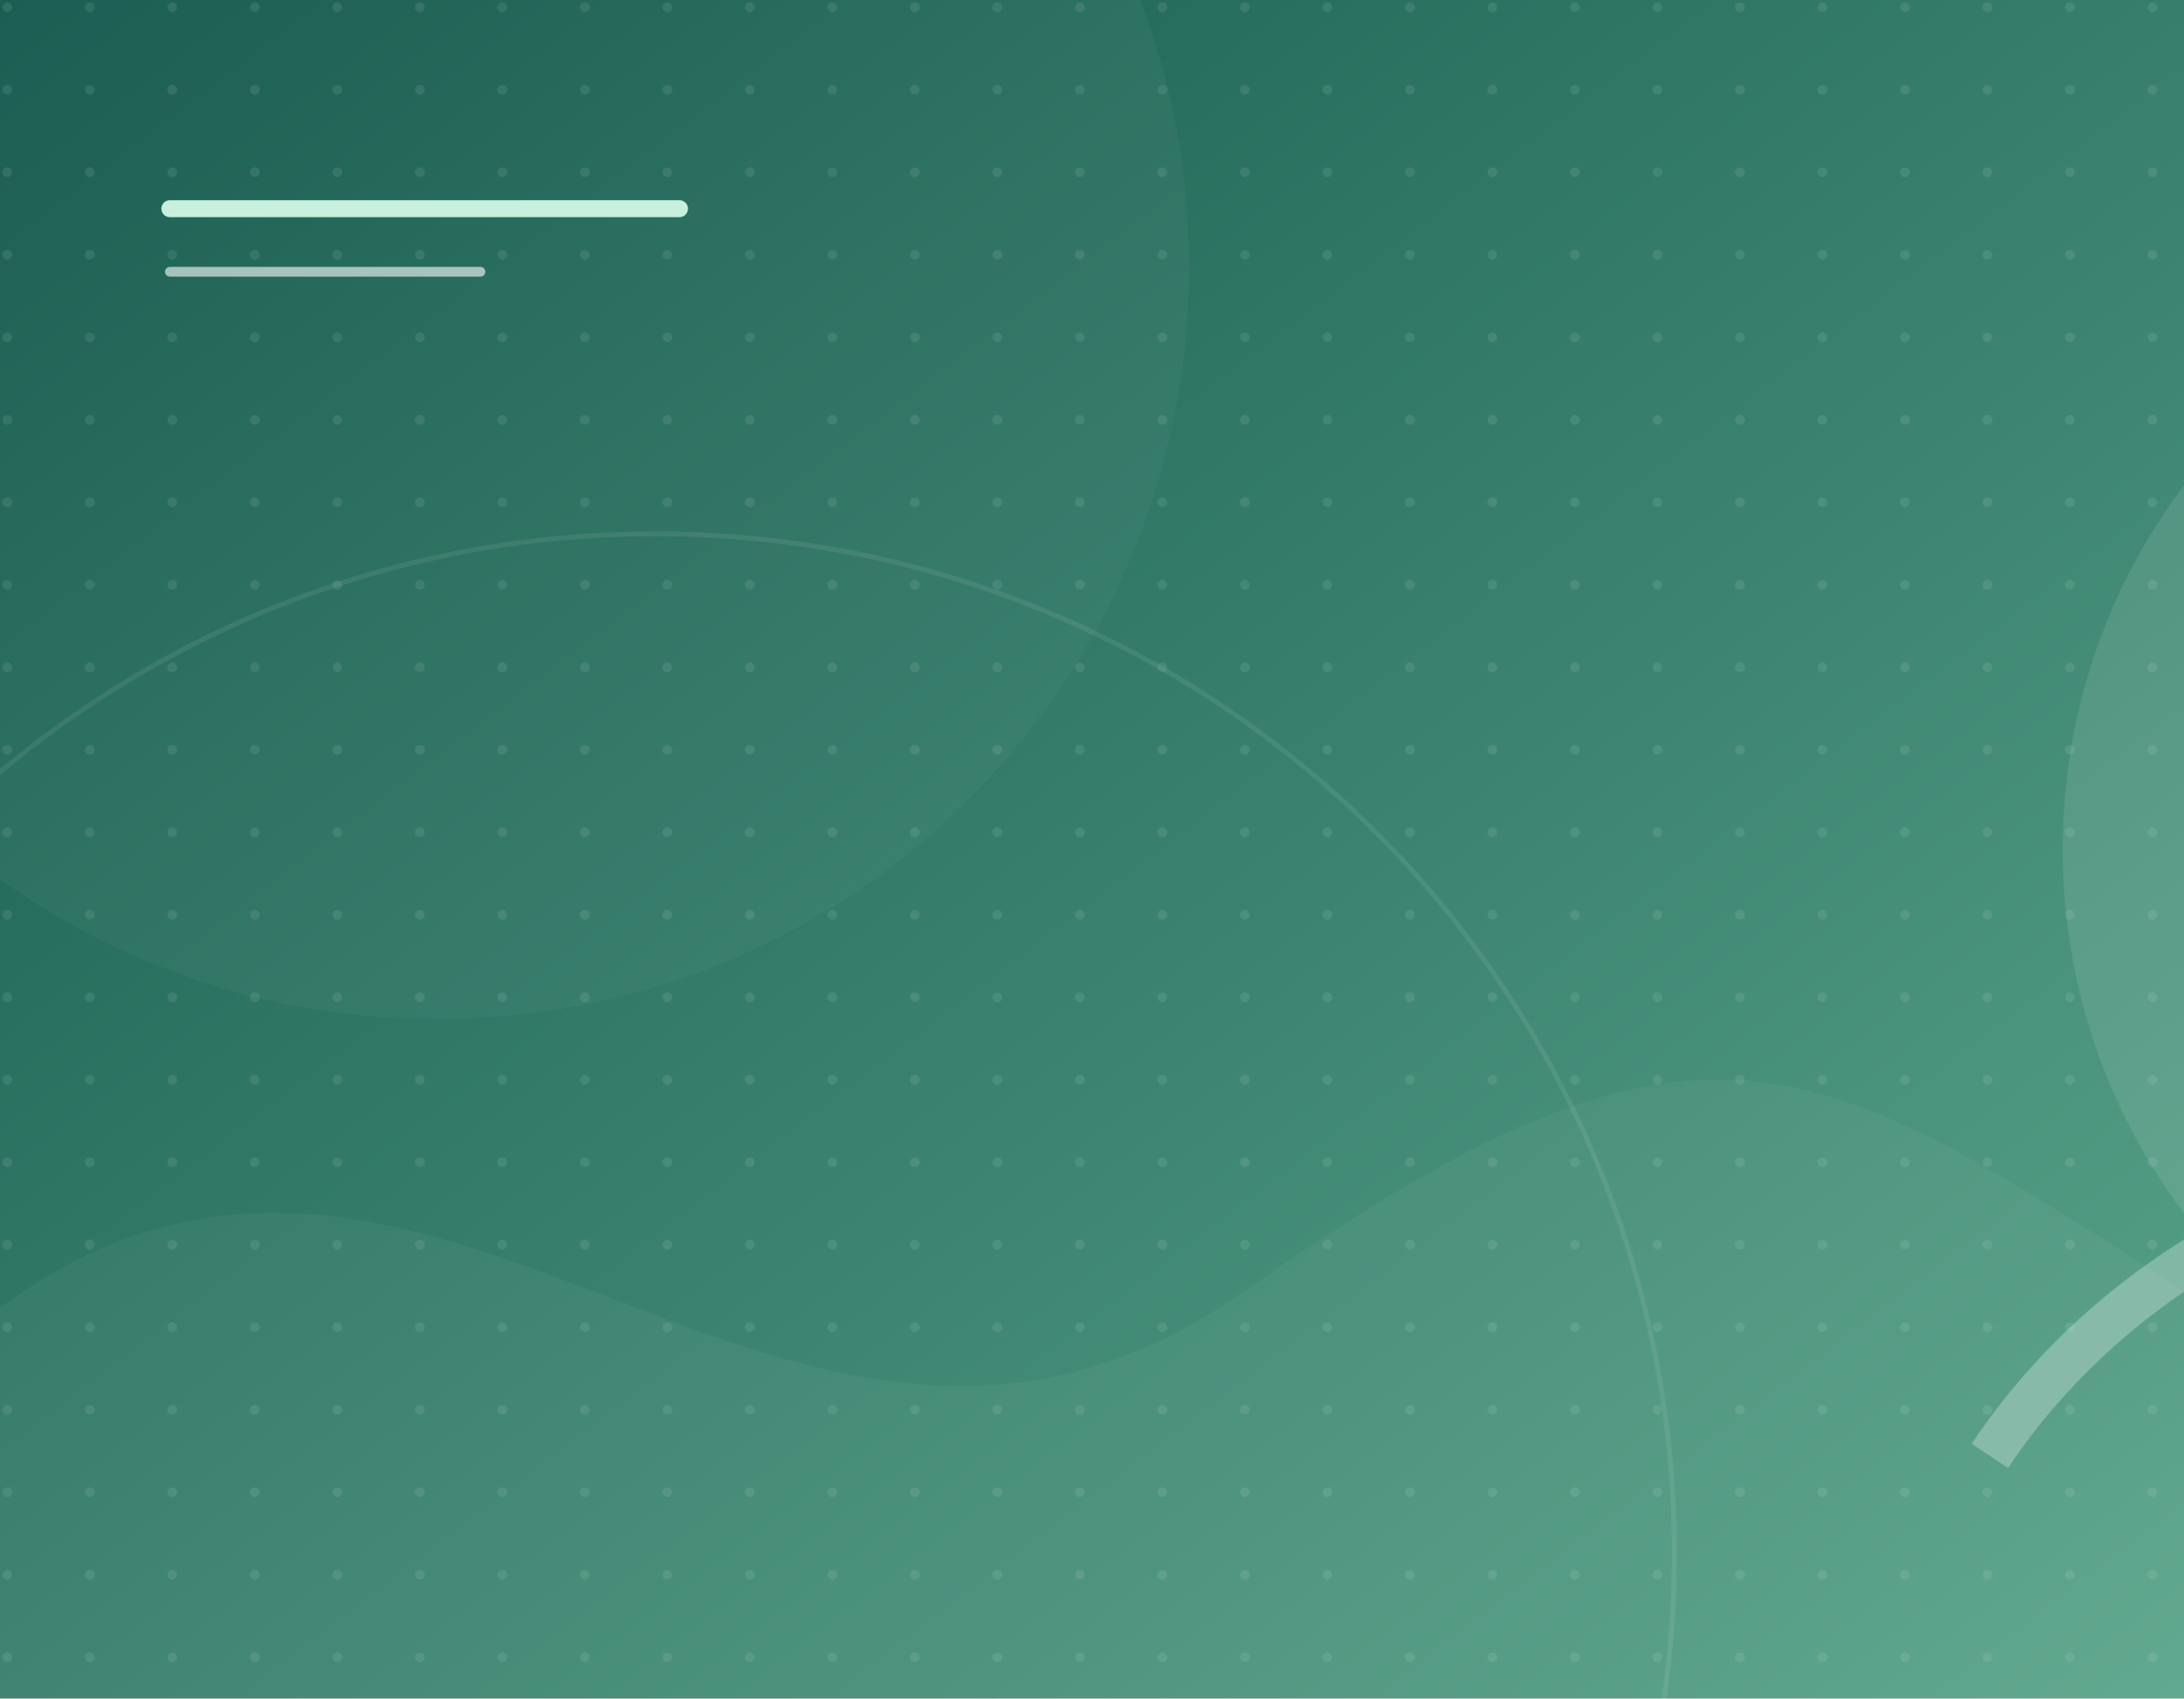
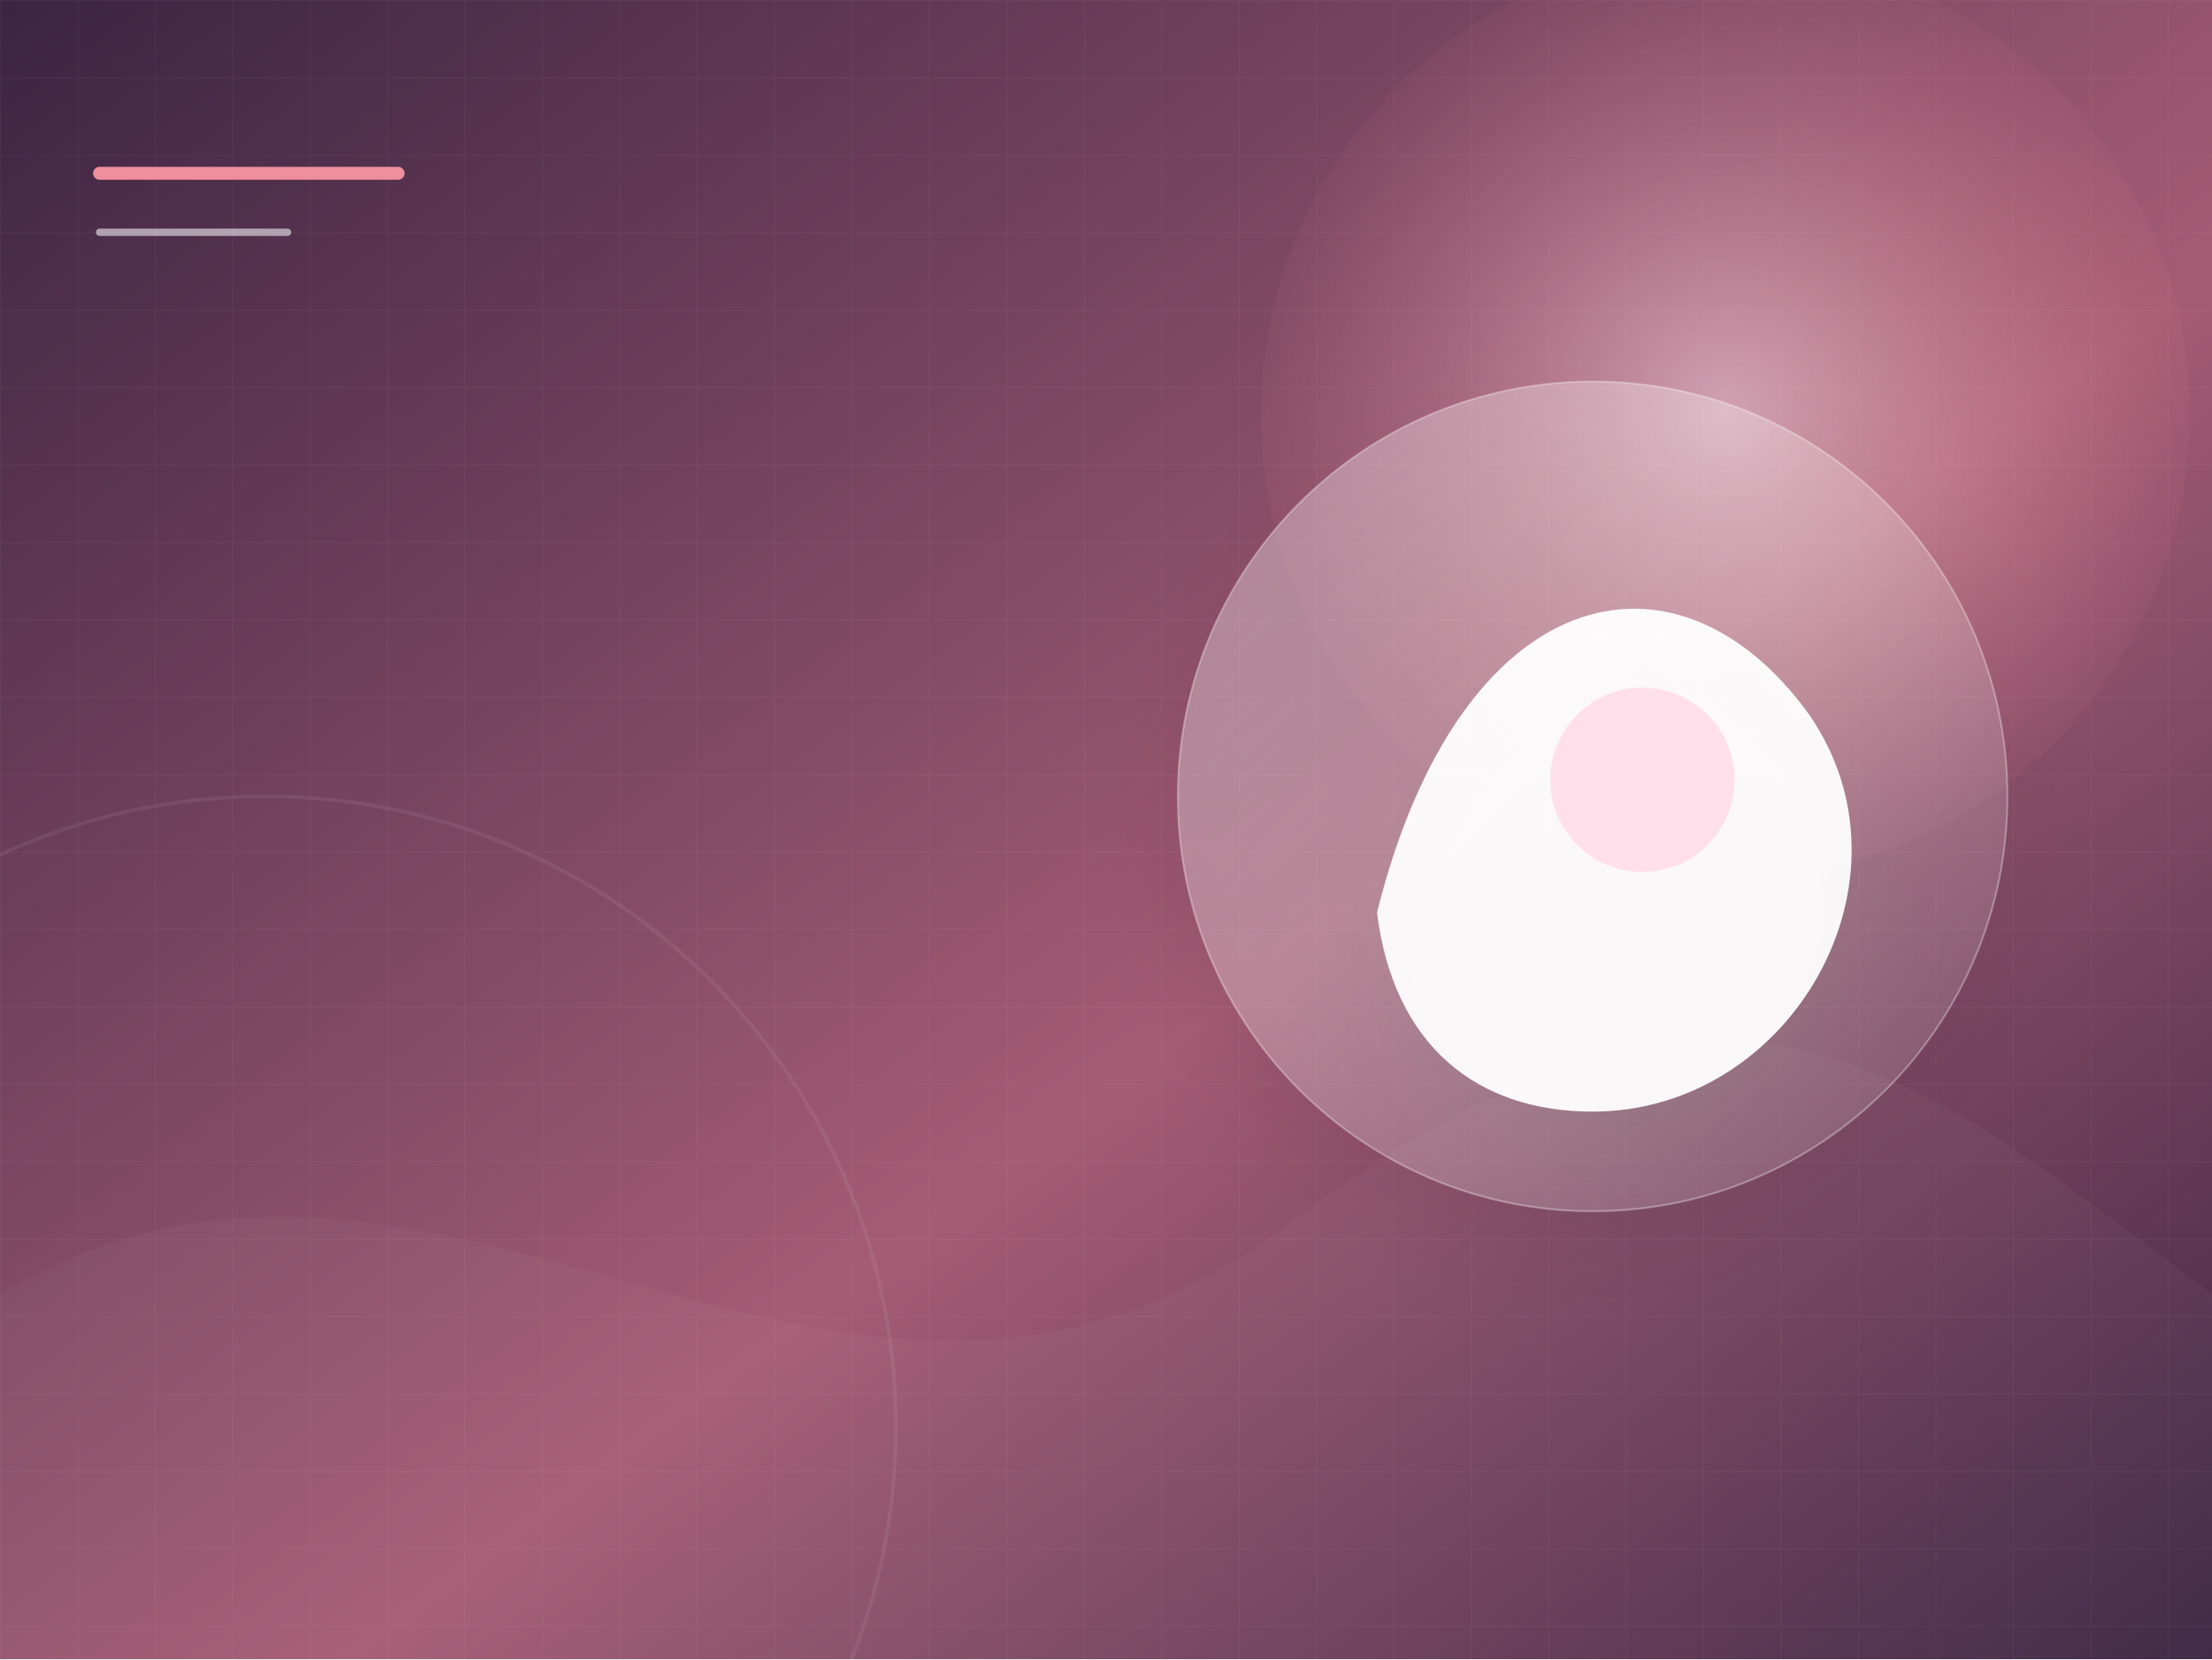
- <svg xmlns="http://www.w3.org/2000/svg" width="900" height="700" viewBox="0 0 900 700" role="img">
+ <svg xmlns="http://www.w3.org/2000/svg" width="1200" height="900" viewBox="0 0 1200 900" role="img" aria-labelledby="title-e528cbf0">
  <defs>
    <linearGradient id="bge528cbf0" x1="0" y1="0" x2="1" y2="1">
-       <stop stop-color="#14594d" />
-       <stop offset="1" stop-color="#5ba58b" />
+       <stop stop-color="#3b2442" />
+       <stop offset=".58" stop-color="#a45c74" />
+       <stop offset="1" stop-color="#3b2442" />
    </linearGradient>
-     <linearGradient id="accent" x1="0" y1="0" x2="1" y2="1">
-       <stop stop-color="#c8f0dc" />
-       <stop offset="1" stop-color="#fff" />
+     <radialGradient id="glowe528cbf0" cx="50%" cy="50%" r="50%">
+       <stop stop-color="#ffe0ea" stop-opacity=".92" />
+       <stop offset="1" stop-color="#ef8e9c" stop-opacity=".08" />
+     </radialGradient>
+     <linearGradient id="glasse528cbf0" x1="0" y1="0" x2="1" y2="1">
+       <stop stop-color="#fff" stop-opacity=".36" />
+       <stop offset="1" stop-color="#fff" stop-opacity=".08" />
    </linearGradient>
-     <radialGradient id="warm">
-       <stop stop-color="#ffe9d0" />
-       <stop offset="1" stop-color="#f4a95d" />
-     </radialGradient>
-     <pattern id="dotse528cbf0" width="34" height="34" patternUnits="userSpaceOnUse">
-       <circle cx="3" cy="3" r="2" fill="#fff" opacity=".09" />
+     <pattern id="gride528cbf0" width="42" height="42" patternUnits="userSpaceOnUse">
+       <path d="M42 0H0V42" fill="none" stroke="#fff" stroke-opacity=".045" />
    </pattern>
+     <filter id="shadowe528cbf0" x="-30%" y="-30%" width="160%" height="160%">
+       <feDropShadow dx="0" dy="22" stdDeviation="24" flood-color="#000" flood-opacity=".28" />
+     </filter>
  </defs>
-   <rect width="900" height="700" fill="url(#bge528cbf0)" />
-   <rect width="900" height="700" fill="url(#dotse528cbf0)" />
-   <circle cx="180" cy="110" r="310" fill="#fff" opacity=".035" />
-   <circle cx="270" cy="640" r="420" fill="none" stroke="#fff" stroke-width="2" opacity=".08" />
-   <path d="M0 539.0C180.0 406.0 324.0 665.0 513.0 532.0S747.0 434.0 900 532.0V700H0Z" fill="#fff" opacity=".04" />
-   <circle cx="1100" cy="350" r="250" fill="#fff" opacity=".1" />
-   <circle cx="1100" cy="350" r="175" fill="#fff" opacity=".12" />
-   <circle cx="1100" cy="350" r="92" fill="#fff" opacity=".8" />
-   <path d="M820 600c120-180 440-180 560 0" fill="none" stroke="#fff" stroke-width="18" opacity=".28" />
-   <path d="M70 86h210" stroke="#c8f0dc" stroke-width="7" stroke-linecap="round" />
-   <path d="M70 112h128" stroke="#fff" stroke-width="4" stroke-linecap="round" opacity=".6" />
+   <rect width="1200" height="900" fill="url(#bge528cbf0)" />
+   <rect width="1200" height="900" fill="url(#gride528cbf0)" />
+   <circle cx="936" cy="225" r="252" fill="url(#glowe528cbf0)" opacity=".62" />
+   <circle cx="144" cy="774" r="342" fill="none" stroke="#fff" stroke-opacity=".07" stroke-width="2" />
+   <path d="M0 702 C 240 558, 456 846, 696 666 S 1032 576, 1200 702 V 900 H0Z" fill="#fff" opacity=".035" />
+   <path d="M54 94H216" stroke="#ef8e9c" stroke-width="7" stroke-linecap="round" />
+   <path d="M54 126H156" stroke="#fff" stroke-opacity=".55" stroke-width="4" stroke-linecap="round" />
+   <g filter="url(#shadowe528cbf0)">
+     <circle cx="864" cy="432" r="225" fill="url(#glasse528cbf0)" stroke="#fff" stroke-opacity=".32" />
+     <path d="M747 495C792 315 909 288 981 387C1044 477 972 603 864 603C801 603 756 567 747 495Z" fill="#fff" opacity=".94" />
+     <circle cx="891" cy="423" r="50" fill="#ffe0ea" />
+   </g>
</svg>
